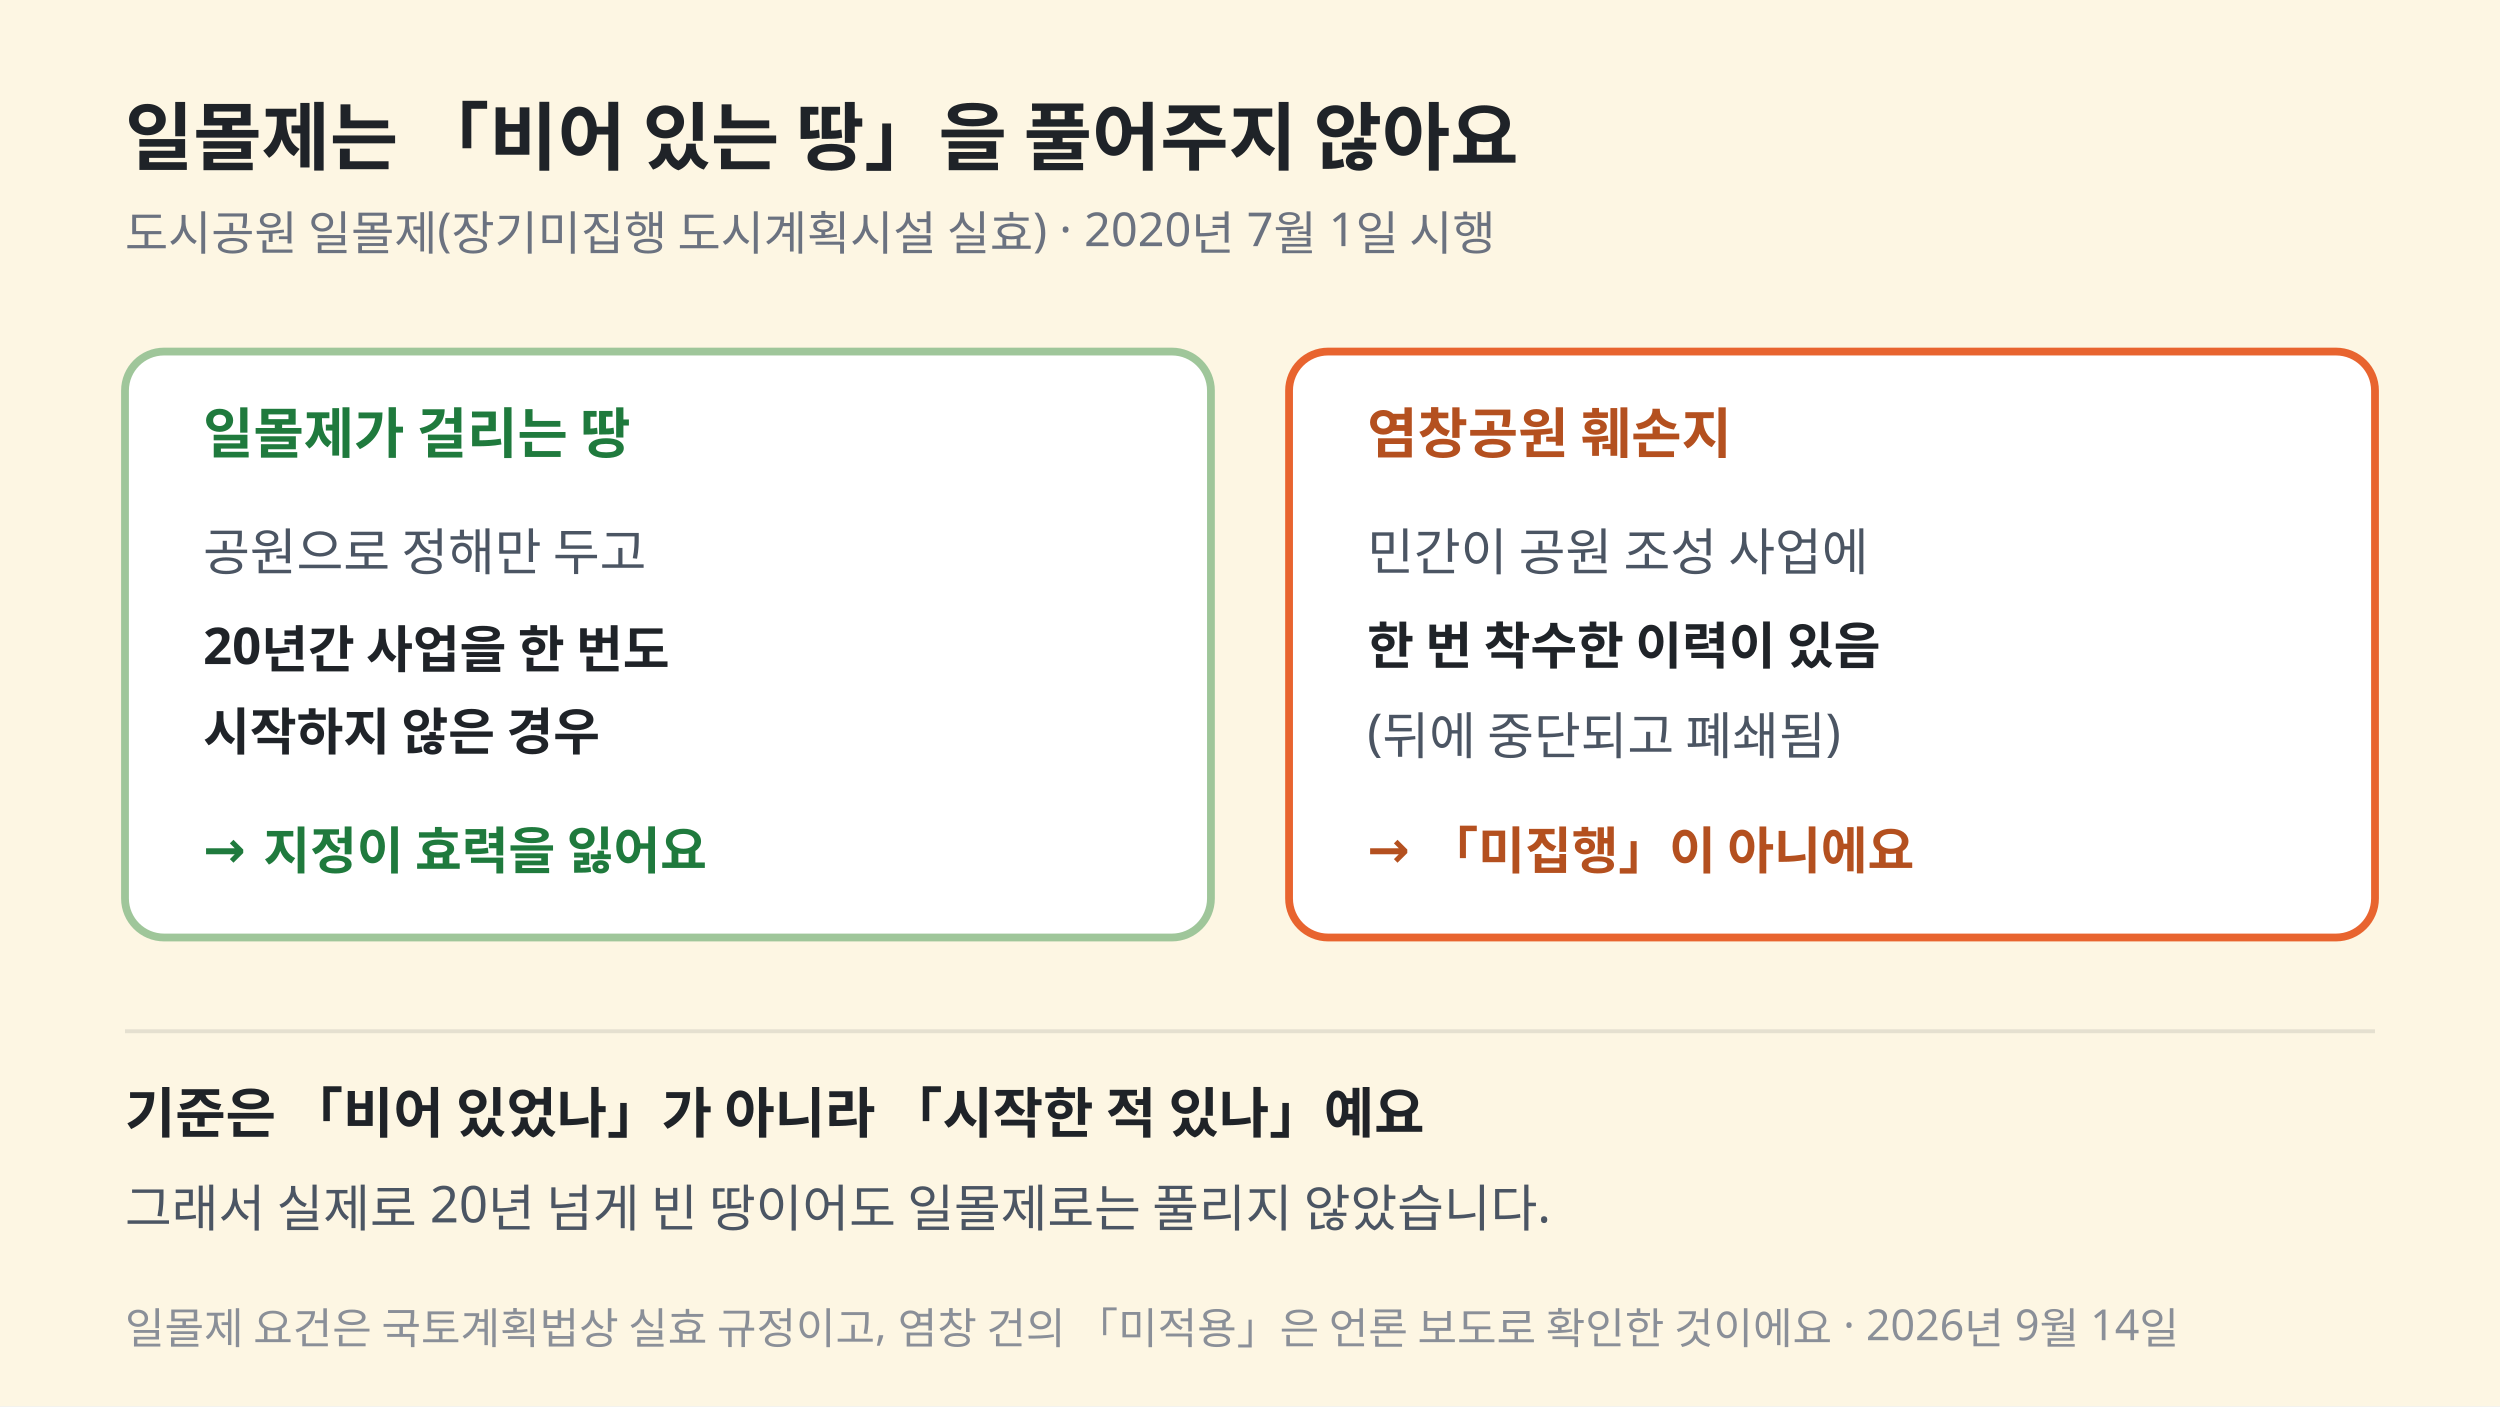
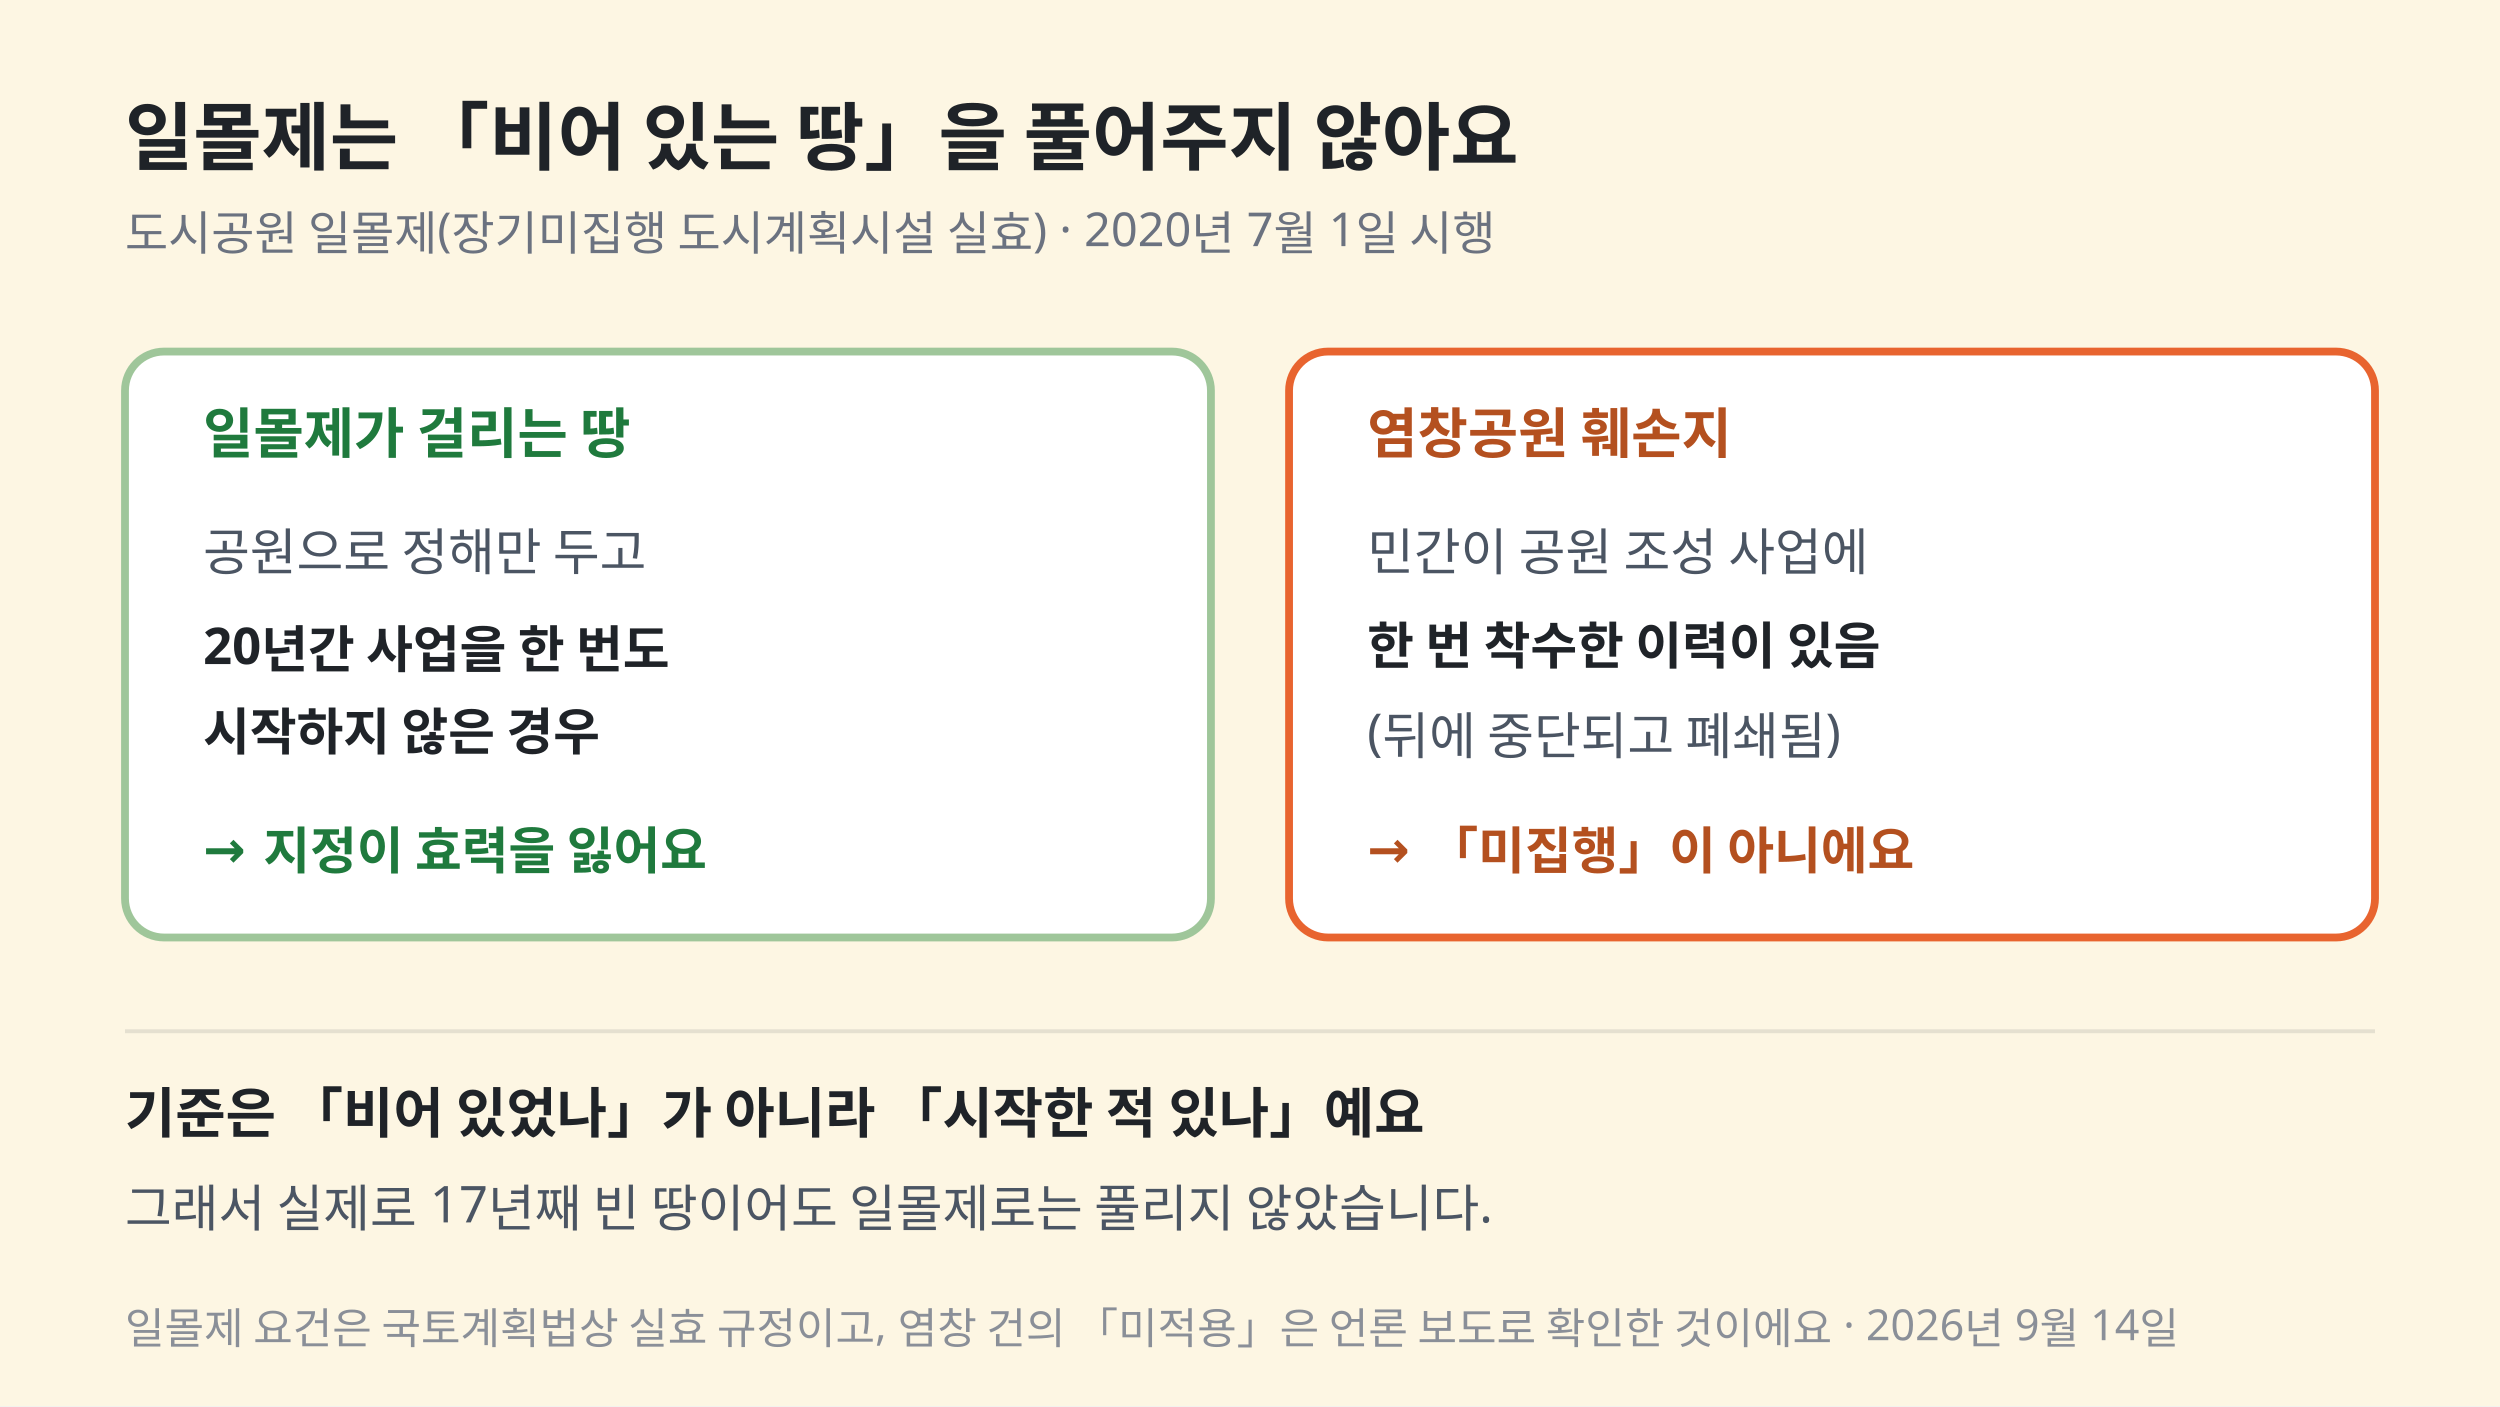
<svg xmlns="http://www.w3.org/2000/svg" viewBox="0 0 640 360" role="img">
  <rect width="640" height="360" fill="#FDF6E3" />
  <text x="32" y="42" font-family="system-ui, -apple-system, sans-serif" font-size="19" font-weight="700" fill="#1F2328">일몰제는 「비어 있는 땅」을 풀어주지 않아요</text>
  <text x="32" y="64" font-family="system-ui, sans-serif" font-size="12" fill="#6B7280">도시공원 일몰제(장기미집행 도시계획시설 실효) · 2020년 7월 1일 시행</text>
  <rect x="32" y="90" width="278" height="150" rx="10" fill="#FFFFFF" stroke="#9FC69A" stroke-width="2" />
  <text x="52" y="116" font-family="system-ui, sans-serif" font-size="14" font-weight="700" fill="#1F7A3D">일몰제가 걸리는 땅</text>
  <text x="52" y="146" font-family="system-ui, sans-serif" font-size="13" fill="#4B5563">공원으로 정해만 두고</text>
  <text x="52" y="170" font-family="system-ui, sans-serif" font-size="13" font-weight="700" fill="#1F2328">20년간 사업을 한 번도</text>
  <text x="52" y="192" font-family="system-ui, sans-serif" font-size="13" font-weight="700" fill="#1F2328">시작하지 않은 경우</text>
  <text x="52" y="222" font-family="system-ui, sans-serif" font-size="13" font-weight="700" fill="#1F7A3D">→ 지정이 효력을 잃어요</text>
  <rect x="330" y="90" width="278" height="150" rx="10" fill="#FFFFFF" stroke="#E8642F" stroke-width="2" />
  <text x="350" y="116" font-family="system-ui, sans-serif" font-size="14" font-weight="700" fill="#B4501F">염창공원 훼손지</text>
  <text x="350" y="146" font-family="system-ui, sans-serif" font-size="13" fill="#4B5563">민간이 공원 조성 사업에</text>
  <text x="350" y="170" font-family="system-ui, sans-serif" font-size="13" font-weight="700" fill="#1F2328">한 번 착수한 이력이 있음</text>
  <text x="350" y="192" font-family="system-ui, sans-serif" font-size="13" fill="#4B5563">(뒤에 중단되고 폐쇄됨)</text>
  <text x="350" y="222" font-family="system-ui, sans-serif" font-size="13" font-weight="700" fill="#B4501F">→ 「미집행」이 아니에요</text>
  <line x1="32" y1="264" x2="608" y2="264" stroke="#E5E0D0" />
  <text x="32" y="290" font-family="system-ui, sans-serif" font-size="14" font-weight="700" fill="#1F2328">기준은 「비어 있었나」가 아니라 「시작한 적 있나」예요</text>
-   <text x="32" y="314" font-family="system-ui, sans-serif" font-size="13" fill="#4B5563">그래서 실제로 20년 넘게 빈 땅이어도 일몰제로는 풀리지 않았습니다.</text>
+   <text x="32" y="314" font-family="system-ui, sans-serif" font-size="13" fill="#4B5563">그래서 실제로 17년째 빈 땅이어도 일몰제로는 풀리지 않았습니다.</text>
  <text x="32" y="344" font-family="system-ui, sans-serif" font-size="11" fill="#8A8F98">일몰제 요건은 국토계획법상 실효 규정이고, 염창 건의 「미적용」은 언론 보도로 확인한 것이에요 · 2026년 9월 14일</text>
</svg>
